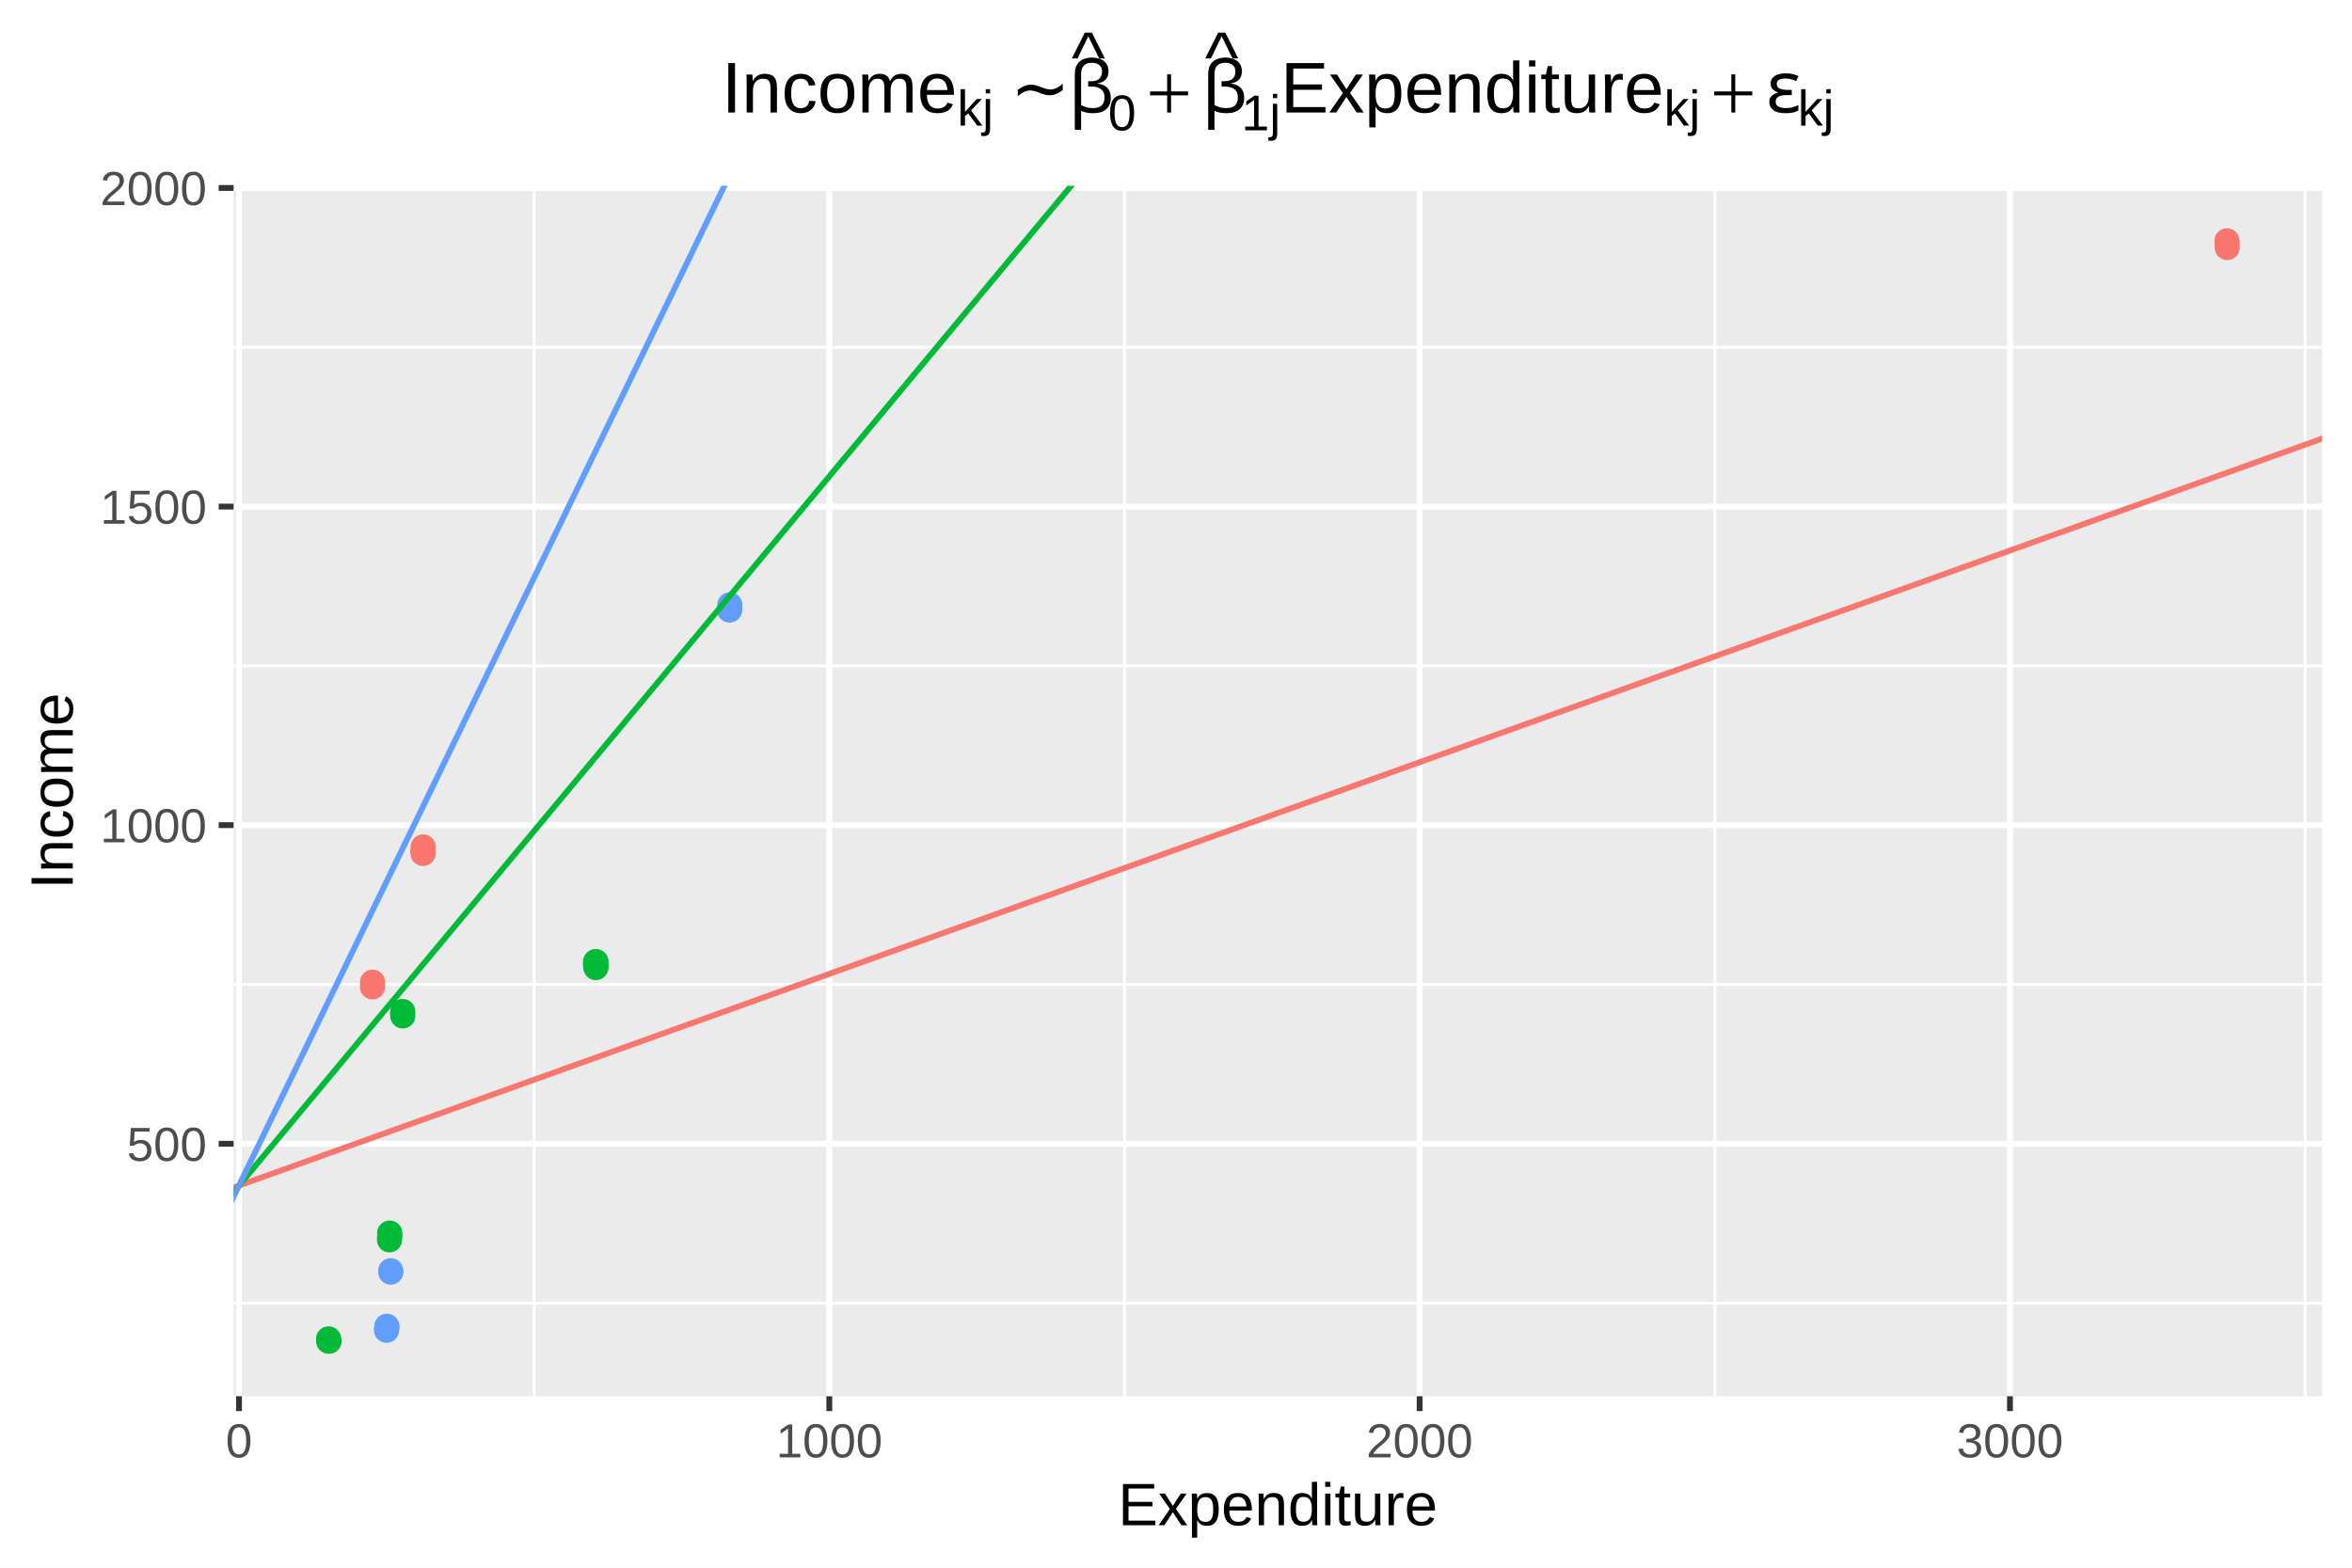
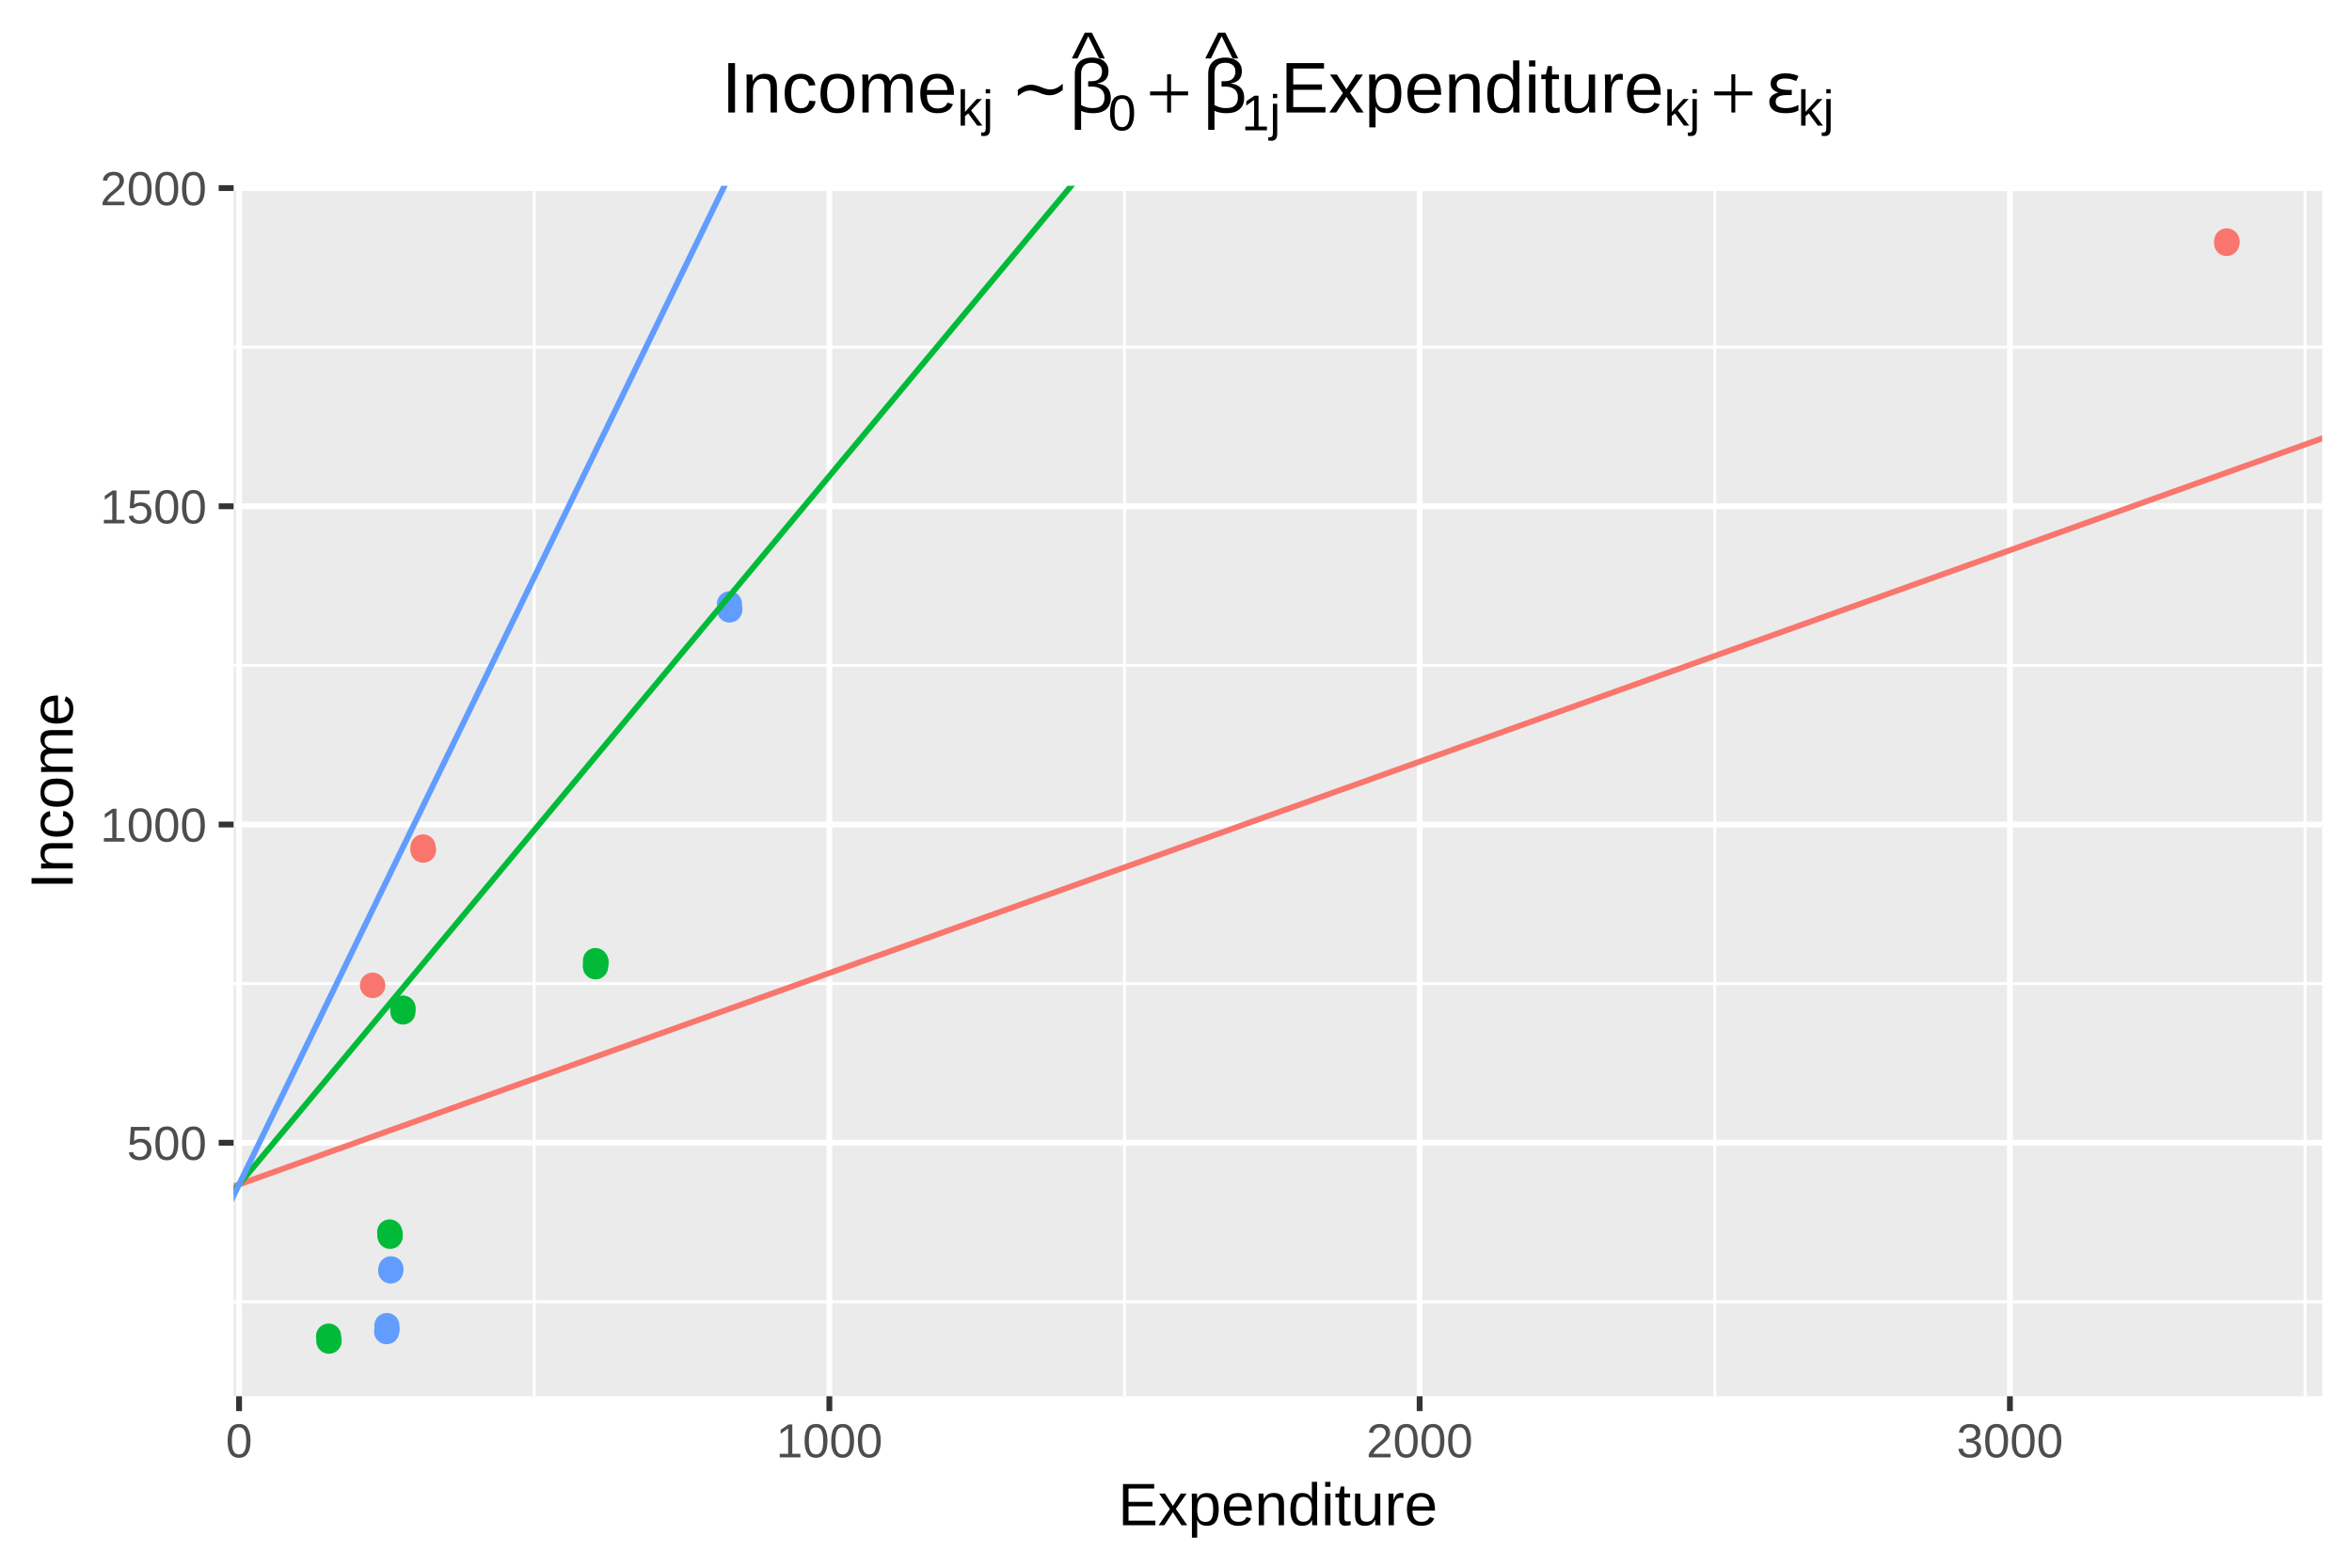
<svg xmlns="http://www.w3.org/2000/svg" width="432.00pt" height="288.00pt" viewBox="0 0 432.00 288.00">
  <g class="svglite">
    <defs>
      <style type="text/css">
    .svglite line, .svglite polyline, .svglite polygon, .svglite path, .svglite rect, .svglite circle {
      fill: none;
      stroke: #000000;
      stroke-linecap: round;
      stroke-linejoin: round;
      stroke-miterlimit: 10.00;
    }
    .svglite text {
      white-space: pre;
    }
    .svglite g.glyphgroup path {
      fill: inherit;
      stroke: none;
    }
  </style>
    </defs>
    <rect width="100%" height="100%" style="stroke: none; fill: #FFFFFF;" />
    <defs>
      <clipPath id="cpMC4wMHw0MzIuMDB8MC4wMHwyODguMDA=">
        <rect x="0.00" y="0.00" width="432.00" height="288.00" />
      </clipPath>
    </defs>
    <g clip-path="url(#cpMC4wMHw0MzIuMDB8MC4wMHwyODguMDA=)">
      <rect x="0" y="0.00" width="432.00" height="288.00" style="stroke-width: 1.07; stroke: #FFFFFF; fill: #FFFFFF;" />
    </g>
    <defs>
      <clipPath id="cpNDIuOTF8NDI2LjUyfDM0LjEzfDI1Ni41MA==">
        <rect x="42.91" y="34.13" width="383.61" height="222.37" />
      </clipPath>
    </defs>
    <g clip-path="url(#cpNDIuOTF8NDI2LjUyfDM0LjEzfDI1Ni41MA==)">
      <rect x="42.91" y="34.13" width="383.61" height="222.37" style="stroke-width: 1.07; stroke: none; fill: #EBEBEB;" />
-       <polyline points="42.91,239.39 426.52,239.39 " style="stroke-width: 0.53; stroke: #FFFFFF; stroke-linecap: butt;" />
-       <polyline points="42.91,180.86 426.52,180.86 " style="stroke-width: 0.53; stroke: #FFFFFF; stroke-linecap: butt;" />
-       <polyline points="42.91,122.32 426.52,122.32 " style="stroke-width: 0.53; stroke: #FFFFFF; stroke-linecap: butt;" />
-       <polyline points="42.91,63.79 426.52,63.79 " style="stroke-width: 0.53; stroke: #FFFFFF; stroke-linecap: butt;" />
-       <polyline points="98.11,256.50 98.11,34.13 " style="stroke-width: 0.53; stroke: #FFFFFF; stroke-linecap: butt;" />
+       <polyline points="42.91,239.16 426.52,239.16 " style="stroke-width: 0.53; stroke: #FFFFFF; stroke-linecap: butt;" />
+       <polyline points="42.91,180.70 426.52,180.70 " style="stroke-width: 0.53; stroke: #FFFFFF; stroke-linecap: butt;" />
+       <polyline points="42.91,122.24 426.52,122.24 " style="stroke-width: 0.53; stroke: #FFFFFF; stroke-linecap: butt;" />
+       <polyline points="42.91,63.78 426.52,63.78 " style="stroke-width: 0.53; stroke: #FFFFFF; stroke-linecap: butt;" />
+       <polyline points="98.12,256.50 98.12,34.13 " style="stroke-width: 0.53; stroke: #FFFFFF; stroke-linecap: butt;" />
      <polyline points="206.54,256.50 206.54,34.13 " style="stroke-width: 0.53; stroke: #FFFFFF; stroke-linecap: butt;" />
-       <polyline points="314.97,256.50 314.97,34.13 " style="stroke-width: 0.53; stroke: #FFFFFF; stroke-linecap: butt;" />
-       <polyline points="423.40,256.50 423.40,34.13 " style="stroke-width: 0.53; stroke: #FFFFFF; stroke-linecap: butt;" />
-       <polyline points="42.91,210.12 426.52,210.12 " style="stroke-width: 1.07; stroke: #FFFFFF; stroke-linecap: butt;" />
-       <polyline points="42.91,151.59 426.52,151.59 " style="stroke-width: 1.07; stroke: #FFFFFF; stroke-linecap: butt;" />
-       <polyline points="42.91,93.06 426.52,93.06 " style="stroke-width: 1.07; stroke: #FFFFFF; stroke-linecap: butt;" />
-       <polyline points="42.91,34.53 426.52,34.53 " style="stroke-width: 1.07; stroke: #FFFFFF; stroke-linecap: butt;" />
-       <polyline points="43.90,256.50 43.90,34.13 " style="stroke-width: 1.07; stroke: #FFFFFF; stroke-linecap: butt;" />
-       <polyline points="152.32,256.50 152.32,34.13 " style="stroke-width: 1.07; stroke: #FFFFFF; stroke-linecap: butt;" />
+       <polyline points="314.96,256.50 314.96,34.13 " style="stroke-width: 0.53; stroke: #FFFFFF; stroke-linecap: butt;" />
+       <polyline points="423.38,256.50 423.38,34.13 " style="stroke-width: 0.53; stroke: #FFFFFF; stroke-linecap: butt;" />
+       <polyline points="42.91,209.93 426.52,209.93 " style="stroke-width: 1.07; stroke: #FFFFFF; stroke-linecap: butt;" />
+       <polyline points="42.91,151.47 426.52,151.47 " style="stroke-width: 1.07; stroke: #FFFFFF; stroke-linecap: butt;" />
+       <polyline points="42.91,93.01 426.52,93.01 " style="stroke-width: 1.07; stroke: #FFFFFF; stroke-linecap: butt;" />
+       <polyline points="42.91,34.55 426.52,34.55 " style="stroke-width: 1.07; stroke: #FFFFFF; stroke-linecap: butt;" />
+       <polyline points="43.91,256.50 43.91,34.13 " style="stroke-width: 1.07; stroke: #FFFFFF; stroke-linecap: butt;" />
+       <polyline points="152.33,256.50 152.33,34.13 " style="stroke-width: 1.07; stroke: #FFFFFF; stroke-linecap: butt;" />
      <polyline points="260.75,256.50 260.75,34.13 " style="stroke-width: 1.07; stroke: #FFFFFF; stroke-linecap: butt;" />
-       <polyline points="369.18,256.50 369.18,34.13 " style="stroke-width: 1.07; stroke: #FFFFFF; stroke-linecap: butt;" />
-       <circle cx="409.08" cy="45.49" r="1.95" style="stroke-width: 0.71; stroke: #F8766D; fill: #F8766D;" />
-       <circle cx="409.07" cy="44.68" r="1.95" style="stroke-width: 0.71; stroke: #F8766D; fill: #F8766D;" />
-       <circle cx="409.03" cy="44.24" r="1.95" style="stroke-width: 0.71; stroke: #F8766D; fill: #F8766D;" />
-       <circle cx="77.71" cy="156.80" r="1.95" style="stroke-width: 0.71; stroke: #F8766D; fill: #F8766D;" />
-       <circle cx="77.72" cy="155.58" r="1.95" style="stroke-width: 0.71; stroke: #F8766D; fill: #F8766D;" />
-       <circle cx="77.69" cy="156.39" r="1.95" style="stroke-width: 0.71; stroke: #F8766D; fill: #F8766D;" />
-       <circle cx="77.73" cy="156.55" r="1.95" style="stroke-width: 0.71; stroke: #F8766D; fill: #F8766D;" />
-       <circle cx="68.42" cy="180.42" r="1.95" style="stroke-width: 0.71; stroke: #F8766D; fill: #F8766D;" />
-       <circle cx="68.41" cy="181.31" r="1.95" style="stroke-width: 0.71; stroke: #F8766D; fill: #F8766D;" />
-       <circle cx="133.99" cy="112.07" r="1.95" style="stroke-width: 0.71; stroke: #619CFF; fill: #619CFF;" />
-       <circle cx="134.02" cy="112.00" r="1.95" style="stroke-width: 0.71; stroke: #619CFF; fill: #619CFF;" />
-       <circle cx="134.04" cy="111.10" r="1.95" style="stroke-width: 0.71; stroke: #619CFF; fill: #619CFF;" />
-       <circle cx="71.78" cy="233.71" r="1.95" style="stroke-width: 0.71; stroke: #619CFF; fill: #619CFF;" />
-       <circle cx="71.77" cy="233.44" r="1.95" style="stroke-width: 0.71; stroke: #619CFF; fill: #619CFF;" />
-       <circle cx="71.08" cy="243.80" r="1.95" style="stroke-width: 0.71; stroke: #619CFF; fill: #619CFF;" />
-       <circle cx="71.05" cy="243.64" r="1.95" style="stroke-width: 0.71; stroke: #619CFF; fill: #619CFF;" />
-       <circle cx="70.99" cy="244.39" r="1.95" style="stroke-width: 0.71; stroke: #619CFF; fill: #619CFF;" />
-       <circle cx="71.01" cy="244.17" r="1.95" style="stroke-width: 0.71; stroke: #619CFF; fill: #619CFF;" />
-       <circle cx="60.44" cy="246.40" r="1.95" style="stroke-width: 0.71; stroke: #00BA38; fill: #00BA38;" />
-       <circle cx="60.35" cy="245.96" r="1.95" style="stroke-width: 0.71; stroke: #00BA38; fill: #00BA38;" />
-       <circle cx="60.36" cy="246.38" r="1.95" style="stroke-width: 0.71; stroke: #00BA38; fill: #00BA38;" />
-       <circle cx="71.55" cy="227.36" r="1.95" style="stroke-width: 0.71; stroke: #00BA38; fill: #00BA38;" />
-       <circle cx="71.54" cy="227.78" r="1.95" style="stroke-width: 0.71; stroke: #00BA38; fill: #00BA38;" />
-       <circle cx="71.59" cy="227.17" r="1.95" style="stroke-width: 0.71; stroke: #00BA38; fill: #00BA38;" />
-       <circle cx="71.58" cy="226.53" r="1.95" style="stroke-width: 0.71; stroke: #00BA38; fill: #00BA38;" />
-       <circle cx="71.57" cy="226.62" r="1.95" style="stroke-width: 0.71; stroke: #00BA38; fill: #00BA38;" />
-       <circle cx="109.39" cy="176.68" r="1.95" style="stroke-width: 0.71; stroke: #00BA38; fill: #00BA38;" />
-       <circle cx="109.45" cy="177.77" r="1.95" style="stroke-width: 0.71; stroke: #00BA38; fill: #00BA38;" />
-       <circle cx="109.44" cy="177.52" r="1.95" style="stroke-width: 0.71; stroke: #00BA38; fill: #00BA38;" />
-       <circle cx="109.37" cy="177.24" r="1.95" style="stroke-width: 0.71; stroke: #00BA38; fill: #00BA38;" />
-       <circle cx="109.41" cy="177.42" r="1.95" style="stroke-width: 0.71; stroke: #00BA38; fill: #00BA38;" />
-       <circle cx="109.46" cy="176.66" r="1.95" style="stroke-width: 0.71; stroke: #00BA38; fill: #00BA38;" />
-       <circle cx="73.98" cy="185.82" r="1.95" style="stroke-width: 0.71; stroke: #00BA38; fill: #00BA38;" />
-       <circle cx="73.98" cy="186.64" r="1.95" style="stroke-width: 0.71; stroke: #00BA38; fill: #00BA38;" />
-       <circle cx="73.94" cy="186.31" r="1.95" style="stroke-width: 0.71; stroke: #00BA38; fill: #00BA38;" />
-       <line x1="-340.70" y1="355.73" x2="810.13" y2="-57.01" style="stroke-width: 1.07; stroke: #F8766D; stroke-linecap: butt;" />
-       <line x1="-173.39" y1="478.87" x2="381.82" y2="-188.24" style="stroke-width: 1.07; stroke: #00BA38; stroke-linecap: butt;" />
-       <line x1="-82.84" y1="478.87" x2="241.00" y2="-188.24" style="stroke-width: 1.07; stroke: #619CFF; stroke-linecap: butt;" />
+       <polyline points="369.17,256.50 369.17,34.13 " style="stroke-width: 1.07; stroke: #FFFFFF; stroke-linecap: butt;" />
+       <circle cx="408.97" cy="44.74" r="1.95" style="stroke-width: 0.71; stroke: #F8766D; fill: #F8766D;" />
+       <circle cx="408.99" cy="44.24" r="1.95" style="stroke-width: 0.71; stroke: #F8766D; fill: #F8766D;" />
+       <circle cx="409.08" cy="44.48" r="1.95" style="stroke-width: 0.71; stroke: #F8766D; fill: #F8766D;" />
+       <circle cx="77.69" cy="156.18" r="1.95" style="stroke-width: 0.71; stroke: #F8766D; fill: #F8766D;" />
+       <circle cx="77.71" cy="155.58" r="1.95" style="stroke-width: 0.71; stroke: #F8766D; fill: #F8766D;" />
+       <circle cx="77.75" cy="155.92" r="1.95" style="stroke-width: 0.71; stroke: #F8766D; fill: #F8766D;" />
+       <circle cx="77.79" cy="156.16" r="1.95" style="stroke-width: 0.71; stroke: #F8766D; fill: #F8766D;" />
+       <circle cx="68.44" cy="181.05" r="1.95" style="stroke-width: 0.71; stroke: #F8766D; fill: #F8766D;" />
+       <circle cx="68.44" cy="180.99" r="1.95" style="stroke-width: 0.71; stroke: #F8766D; fill: #F8766D;" />
+       <circle cx="133.99" cy="110.92" r="1.95" style="stroke-width: 0.71; stroke: #619CFF; fill: #619CFF;" />
+       <circle cx="134.00" cy="112.07" r="1.95" style="stroke-width: 0.71; stroke: #619CFF; fill: #619CFF;" />
+       <circle cx="134.06" cy="111.94" r="1.95" style="stroke-width: 0.71; stroke: #619CFF; fill: #619CFF;" />
+       <circle cx="71.76" cy="233.50" r="1.95" style="stroke-width: 0.71; stroke: #619CFF; fill: #619CFF;" />
+       <circle cx="71.81" cy="233.09" r="1.95" style="stroke-width: 0.71; stroke: #619CFF; fill: #619CFF;" />
+       <circle cx="71.07" cy="244.23" r="1.95" style="stroke-width: 0.71; stroke: #619CFF; fill: #619CFF;" />
+       <circle cx="71.06" cy="244.26" r="1.95" style="stroke-width: 0.71; stroke: #619CFF; fill: #619CFF;" />
+       <circle cx="71.01" cy="244.65" r="1.95" style="stroke-width: 0.71; stroke: #619CFF; fill: #619CFF;" />
+       <circle cx="71.06" cy="243.51" r="1.95" style="stroke-width: 0.71; stroke: #619CFF; fill: #619CFF;" />
+       <circle cx="60.45" cy="246.28" r="1.95" style="stroke-width: 0.71; stroke: #00BA38; fill: #00BA38;" />
+       <circle cx="60.35" cy="245.45" r="1.95" style="stroke-width: 0.71; stroke: #00BA38; fill: #00BA38;" />
+       <circle cx="60.41" cy="246.40" r="1.95" style="stroke-width: 0.71; stroke: #00BA38; fill: #00BA38;" />
+       <circle cx="71.65" cy="227.14" r="1.95" style="stroke-width: 0.71; stroke: #00BA38; fill: #00BA38;" />
+       <circle cx="71.57" cy="226.32" r="1.95" style="stroke-width: 0.71; stroke: #00BA38; fill: #00BA38;" />
+       <circle cx="71.66" cy="227.00" r="1.95" style="stroke-width: 0.71; stroke: #00BA38; fill: #00BA38;" />
+       <circle cx="71.65" cy="226.81" r="1.95" style="stroke-width: 0.71; stroke: #00BA38; fill: #00BA38;" />
+       <circle cx="71.67" cy="226.76" r="1.95" style="stroke-width: 0.71; stroke: #00BA38; fill: #00BA38;" />
+       <circle cx="109.37" cy="177.12" r="1.95" style="stroke-width: 0.71; stroke: #00BA38; fill: #00BA38;" />
+       <circle cx="109.48" cy="176.76" r="1.95" style="stroke-width: 0.71; stroke: #00BA38; fill: #00BA38;" />
+       <circle cx="109.37" cy="176.46" r="1.95" style="stroke-width: 0.71; stroke: #00BA38; fill: #00BA38;" />
+       <circle cx="109.39" cy="177.52" r="1.95" style="stroke-width: 0.71; stroke: #00BA38; fill: #00BA38;" />
+       <circle cx="109.38" cy="177.62" r="1.95" style="stroke-width: 0.71; stroke: #00BA38; fill: #00BA38;" />
+       <circle cx="109.47" cy="176.70" r="1.95" style="stroke-width: 0.71; stroke: #00BA38; fill: #00BA38;" />
+       <circle cx="74.04" cy="185.22" r="1.95" style="stroke-width: 0.71; stroke: #00BA38; fill: #00BA38;" />
+       <circle cx="74.01" cy="185.92" r="1.95" style="stroke-width: 0.71; stroke: #00BA38; fill: #00BA38;" />
+       <circle cx="73.96" cy="185.22" r="1.95" style="stroke-width: 0.71; stroke: #00BA38; fill: #00BA38;" />
+       <line x1="-340.70" y1="355.37" x2="810.13" y2="-56.88" style="stroke-width: 1.07; stroke: #F8766D; stroke-linecap: butt;" />
+       <line x1="-173.80" y1="478.87" x2="382.05" y2="-188.24" style="stroke-width: 1.07; stroke: #00BA38; stroke-linecap: butt;" />
+       <line x1="-83.08" y1="478.87" x2="241.15" y2="-188.24" style="stroke-width: 1.07; stroke: #619CFF; stroke-linecap: butt;" />
    </g>
    <g clip-path="url(#cpMC4wMHw0MzIuMDB8MC4wMHwyODguMDA=)">
-       <text x="37.98" y="213.27" text-anchor="end" style="font-size: 8.80px;fill: #4D4D4D; font-family: &quot;Arial&quot;;" textLength="14.67px" lengthAdjust="spacingAndGlyphs">500</text>
-       <text x="37.98" y="154.74" text-anchor="end" style="font-size: 8.80px;fill: #4D4D4D; font-family: &quot;Arial&quot;;" textLength="19.56px" lengthAdjust="spacingAndGlyphs">1000</text>
-       <text x="37.98" y="96.21" text-anchor="end" style="font-size: 8.80px;fill: #4D4D4D; font-family: &quot;Arial&quot;;" textLength="19.56px" lengthAdjust="spacingAndGlyphs">1500</text>
-       <text x="37.98" y="37.68" text-anchor="end" style="font-size: 8.80px;fill: #4D4D4D; font-family: &quot;Arial&quot;;" textLength="19.56px" lengthAdjust="spacingAndGlyphs">2000</text>
-       <polyline points="40.17,210.12 42.91,210.12 " style="stroke-width: 1.07; stroke: #333333; stroke-linecap: butt;" />
-       <polyline points="40.17,151.59 42.91,151.59 " style="stroke-width: 1.07; stroke: #333333; stroke-linecap: butt;" />
-       <polyline points="40.17,93.06 42.91,93.06 " style="stroke-width: 1.07; stroke: #333333; stroke-linecap: butt;" />
-       <polyline points="40.17,34.53 42.91,34.53 " style="stroke-width: 1.07; stroke: #333333; stroke-linecap: butt;" />
-       <polyline points="43.90,259.24 43.90,256.50 " style="stroke-width: 1.07; stroke: #333333; stroke-linecap: butt;" />
-       <polyline points="152.32,259.24 152.32,256.50 " style="stroke-width: 1.07; stroke: #333333; stroke-linecap: butt;" />
+       <text x="37.98" y="213.08" text-anchor="end" style="font-size: 8.80px;fill: #4D4D4D; font-family: &quot;Arial&quot;;" textLength="14.67px" lengthAdjust="spacingAndGlyphs">500</text>
+       <text x="37.98" y="154.62" text-anchor="end" style="font-size: 8.80px;fill: #4D4D4D; font-family: &quot;Arial&quot;;" textLength="19.56px" lengthAdjust="spacingAndGlyphs">1000</text>
+       <text x="37.98" y="96.16" text-anchor="end" style="font-size: 8.80px;fill: #4D4D4D; font-family: &quot;Arial&quot;;" textLength="19.56px" lengthAdjust="spacingAndGlyphs">1500</text>
+       <text x="37.98" y="37.70" text-anchor="end" style="font-size: 8.80px;fill: #4D4D4D; font-family: &quot;Arial&quot;;" textLength="19.56px" lengthAdjust="spacingAndGlyphs">2000</text>
+       <polyline points="40.17,209.93 42.91,209.93 " style="stroke-width: 1.07; stroke: #333333; stroke-linecap: butt;" />
+       <polyline points="40.17,151.47 42.91,151.47 " style="stroke-width: 1.07; stroke: #333333; stroke-linecap: butt;" />
+       <polyline points="40.17,93.01 42.91,93.01 " style="stroke-width: 1.07; stroke: #333333; stroke-linecap: butt;" />
+       <polyline points="40.17,34.55 42.91,34.55 " style="stroke-width: 1.07; stroke: #333333; stroke-linecap: butt;" />
+       <polyline points="43.91,259.24 43.91,256.50 " style="stroke-width: 1.07; stroke: #333333; stroke-linecap: butt;" />
+       <polyline points="152.33,259.24 152.33,256.50 " style="stroke-width: 1.07; stroke: #333333; stroke-linecap: butt;" />
      <polyline points="260.75,259.24 260.75,256.50 " style="stroke-width: 1.07; stroke: #333333; stroke-linecap: butt;" />
-       <polyline points="369.18,259.24 369.18,256.50 " style="stroke-width: 1.07; stroke: #333333; stroke-linecap: butt;" />
-       <text x="43.90" y="267.74" text-anchor="middle" style="font-size: 8.80px;fill: #4D4D4D; font-family: &quot;Arial&quot;;" textLength="4.89px" lengthAdjust="spacingAndGlyphs">0</text>
-       <text x="152.32" y="267.74" text-anchor="middle" style="font-size: 8.80px;fill: #4D4D4D; font-family: &quot;Arial&quot;;" textLength="19.56px" lengthAdjust="spacingAndGlyphs">1000</text>
+       <polyline points="369.17,259.24 369.17,256.50 " style="stroke-width: 1.07; stroke: #333333; stroke-linecap: butt;" />
+       <text x="43.91" y="267.74" text-anchor="middle" style="font-size: 8.80px;fill: #4D4D4D; font-family: &quot;Arial&quot;;" textLength="4.89px" lengthAdjust="spacingAndGlyphs">0</text>
+       <text x="152.33" y="267.74" text-anchor="middle" style="font-size: 8.80px;fill: #4D4D4D; font-family: &quot;Arial&quot;;" textLength="19.56px" lengthAdjust="spacingAndGlyphs">1000</text>
      <text x="260.75" y="267.74" text-anchor="middle" style="font-size: 8.80px;fill: #4D4D4D; font-family: &quot;Arial&quot;;" textLength="19.56px" lengthAdjust="spacingAndGlyphs">2000</text>
-       <text x="369.18" y="267.74" text-anchor="middle" style="font-size: 8.80px;fill: #4D4D4D; font-family: &quot;Arial&quot;;" textLength="19.56px" lengthAdjust="spacingAndGlyphs">3000</text>
+       <text x="369.17" y="267.74" text-anchor="middle" style="font-size: 8.80px;fill: #4D4D4D; font-family: &quot;Arial&quot;;" textLength="19.56px" lengthAdjust="spacingAndGlyphs">3000</text>
      <text x="234.71" y="280.20" text-anchor="middle" style="font-size: 11.00px; font-family: &quot;Arial&quot;;" textLength="58.75px" lengthAdjust="spacingAndGlyphs">Expenditure</text>
      <text transform="translate(13.36,145.32) rotate(-90)" text-anchor="middle" style="font-size: 11.00px; font-family: &quot;Arial&quot;;" textLength="36.09px" lengthAdjust="spacingAndGlyphs">Income</text>
      <text x="132.55" y="20.67" style="font-size: 13.20px; font-family: &quot;Arial&quot;;" textLength="3.66px" lengthAdjust="spacingAndGlyphs">I</text>
      <text x="136.22" y="20.67" style="font-size: 13.20px; font-family: &quot;Arial&quot;;" textLength="7.33px" lengthAdjust="spacingAndGlyphs">n</text>
      <text x="143.55" y="20.67" style="font-size: 13.20px; font-family: &quot;Arial&quot;;" textLength="6.59px" lengthAdjust="spacingAndGlyphs">c</text>
      <text x="150.15" y="20.67" style="font-size: 13.20px; font-family: &quot;Arial&quot;;" textLength="7.33px" lengthAdjust="spacingAndGlyphs">o</text>
      <text x="157.49" y="20.67" style="font-size: 13.20px; font-family: &quot;Arial&quot;;" textLength="10.98px" lengthAdjust="spacingAndGlyphs">m</text>
      <text x="168.47" y="20.67" style="font-size: 13.20px; font-family: &quot;Arial&quot;;" textLength="7.33px" lengthAdjust="spacingAndGlyphs">e</text>
      <text x="175.81" y="23.07" style="font-size: 9.24px; font-family: &quot;Arial&quot;;" textLength="4.62px" lengthAdjust="spacingAndGlyphs">k</text>
      <text x="180.43" y="23.07" style="font-size: 9.24px; font-family: &quot;Arial&quot;;" textLength="2.05px" lengthAdjust="spacingAndGlyphs">j</text>
      <text x="185.54" y="20.67" style="font-size: 13.20px; font-family: &quot;Arial&quot;;" textLength="7.25px" lengthAdjust="spacingAndGlyphs">∼</text>
      <text x="196.29" y="20.67" style="font-size: 13.20px; font-family: &quot;Symbol&quot;;" textLength="7.23px" lengthAdjust="spacingAndGlyphs">β</text>
      <text x="196.81" y="15.08" style="font-size: 13.20px; font-family: &quot;Arial&quot;;" textLength="6.19px" lengthAdjust="spacingAndGlyphs">^</text>
      <text x="203.53" y="23.94" style="font-size: 9.24px; font-family: &quot;Arial&quot;;" textLength="5.14px" lengthAdjust="spacingAndGlyphs">0</text>
      <text x="211.11" y="20.67" style="font-size: 13.20px; font-family: &quot;Symbol&quot;;" textLength="7.23px" lengthAdjust="spacingAndGlyphs">+</text>
      <text x="220.79" y="20.67" style="font-size: 13.20px; font-family: &quot;Symbol&quot;;" textLength="7.23px" lengthAdjust="spacingAndGlyphs">β</text>
      <text x="221.31" y="15.08" style="font-size: 13.20px; font-family: &quot;Arial&quot;;" textLength="6.19px" lengthAdjust="spacingAndGlyphs">^</text>
      <text x="228.02" y="23.94" style="font-size: 9.24px; font-family: &quot;Arial&quot;;" textLength="5.14px" lengthAdjust="spacingAndGlyphs">1</text>
      <text x="233.17" y="23.94" style="font-size: 9.24px; font-family: &quot;Arial&quot;;" textLength="2.05px" lengthAdjust="spacingAndGlyphs">j</text>
      <text x="235.22" y="20.67" style="font-size: 13.20px; font-family: &quot;Arial&quot;;" textLength="8.80px" lengthAdjust="spacingAndGlyphs">E</text>
      <text x="244.02" y="20.67" style="font-size: 13.20px; font-family: &quot;Arial&quot;;" textLength="6.59px" lengthAdjust="spacingAndGlyphs">x</text>
      <text x="250.61" y="20.67" style="font-size: 13.20px; font-family: &quot;Arial&quot;;" textLength="7.33px" lengthAdjust="spacingAndGlyphs">p</text>
      <text x="257.95" y="20.67" style="font-size: 13.20px; font-family: &quot;Arial&quot;;" textLength="7.33px" lengthAdjust="spacingAndGlyphs">e</text>
      <text x="265.28" y="20.67" style="font-size: 13.20px; font-family: &quot;Arial&quot;;" textLength="7.33px" lengthAdjust="spacingAndGlyphs">n</text>
      <text x="272.62" y="20.67" style="font-size: 13.20px; font-family: &quot;Arial&quot;;" textLength="7.33px" lengthAdjust="spacingAndGlyphs">d</text>
      <text x="279.96" y="20.67" style="font-size: 13.20px; font-family: &quot;Arial&quot;;" textLength="2.94px" lengthAdjust="spacingAndGlyphs">i</text>
      <text x="282.89" y="20.67" style="font-size: 13.20px; font-family: &quot;Arial&quot;;" textLength="3.66px" lengthAdjust="spacingAndGlyphs">t</text>
      <text x="286.55" y="20.67" style="font-size: 13.20px; font-family: &quot;Arial&quot;;" textLength="7.33px" lengthAdjust="spacingAndGlyphs">u</text>
      <text x="293.89" y="20.67" style="font-size: 13.20px; font-family: &quot;Arial&quot;;" textLength="4.39px" lengthAdjust="spacingAndGlyphs">r</text>
      <text x="298.28" y="20.67" style="font-size: 13.20px; font-family: &quot;Arial&quot;;" textLength="7.33px" lengthAdjust="spacingAndGlyphs">e</text>
      <text x="305.62" y="23.07" style="font-size: 9.24px; font-family: &quot;Arial&quot;;" textLength="4.62px" lengthAdjust="spacingAndGlyphs">k</text>
      <text x="310.24" y="23.07" style="font-size: 9.24px; font-family: &quot;Arial&quot;;" textLength="2.05px" lengthAdjust="spacingAndGlyphs">j</text>
      <text x="314.74" y="20.67" style="font-size: 13.20px; font-family: &quot;Symbol&quot;;" textLength="7.23px" lengthAdjust="spacingAndGlyphs">+</text>
      <text x="324.41" y="20.67" style="font-size: 13.20px; font-family: &quot;Symbol&quot;;" textLength="5.78px" lengthAdjust="spacingAndGlyphs">ε</text>
      <text x="330.20" y="23.07" style="font-size: 9.24px; font-family: &quot;Arial&quot;;" textLength="4.62px" lengthAdjust="spacingAndGlyphs">k</text>
      <text x="334.82" y="23.07" style="font-size: 9.24px; font-family: &quot;Arial&quot;;" textLength="2.05px" lengthAdjust="spacingAndGlyphs">j</text>
    </g>
  </g>
</svg>
